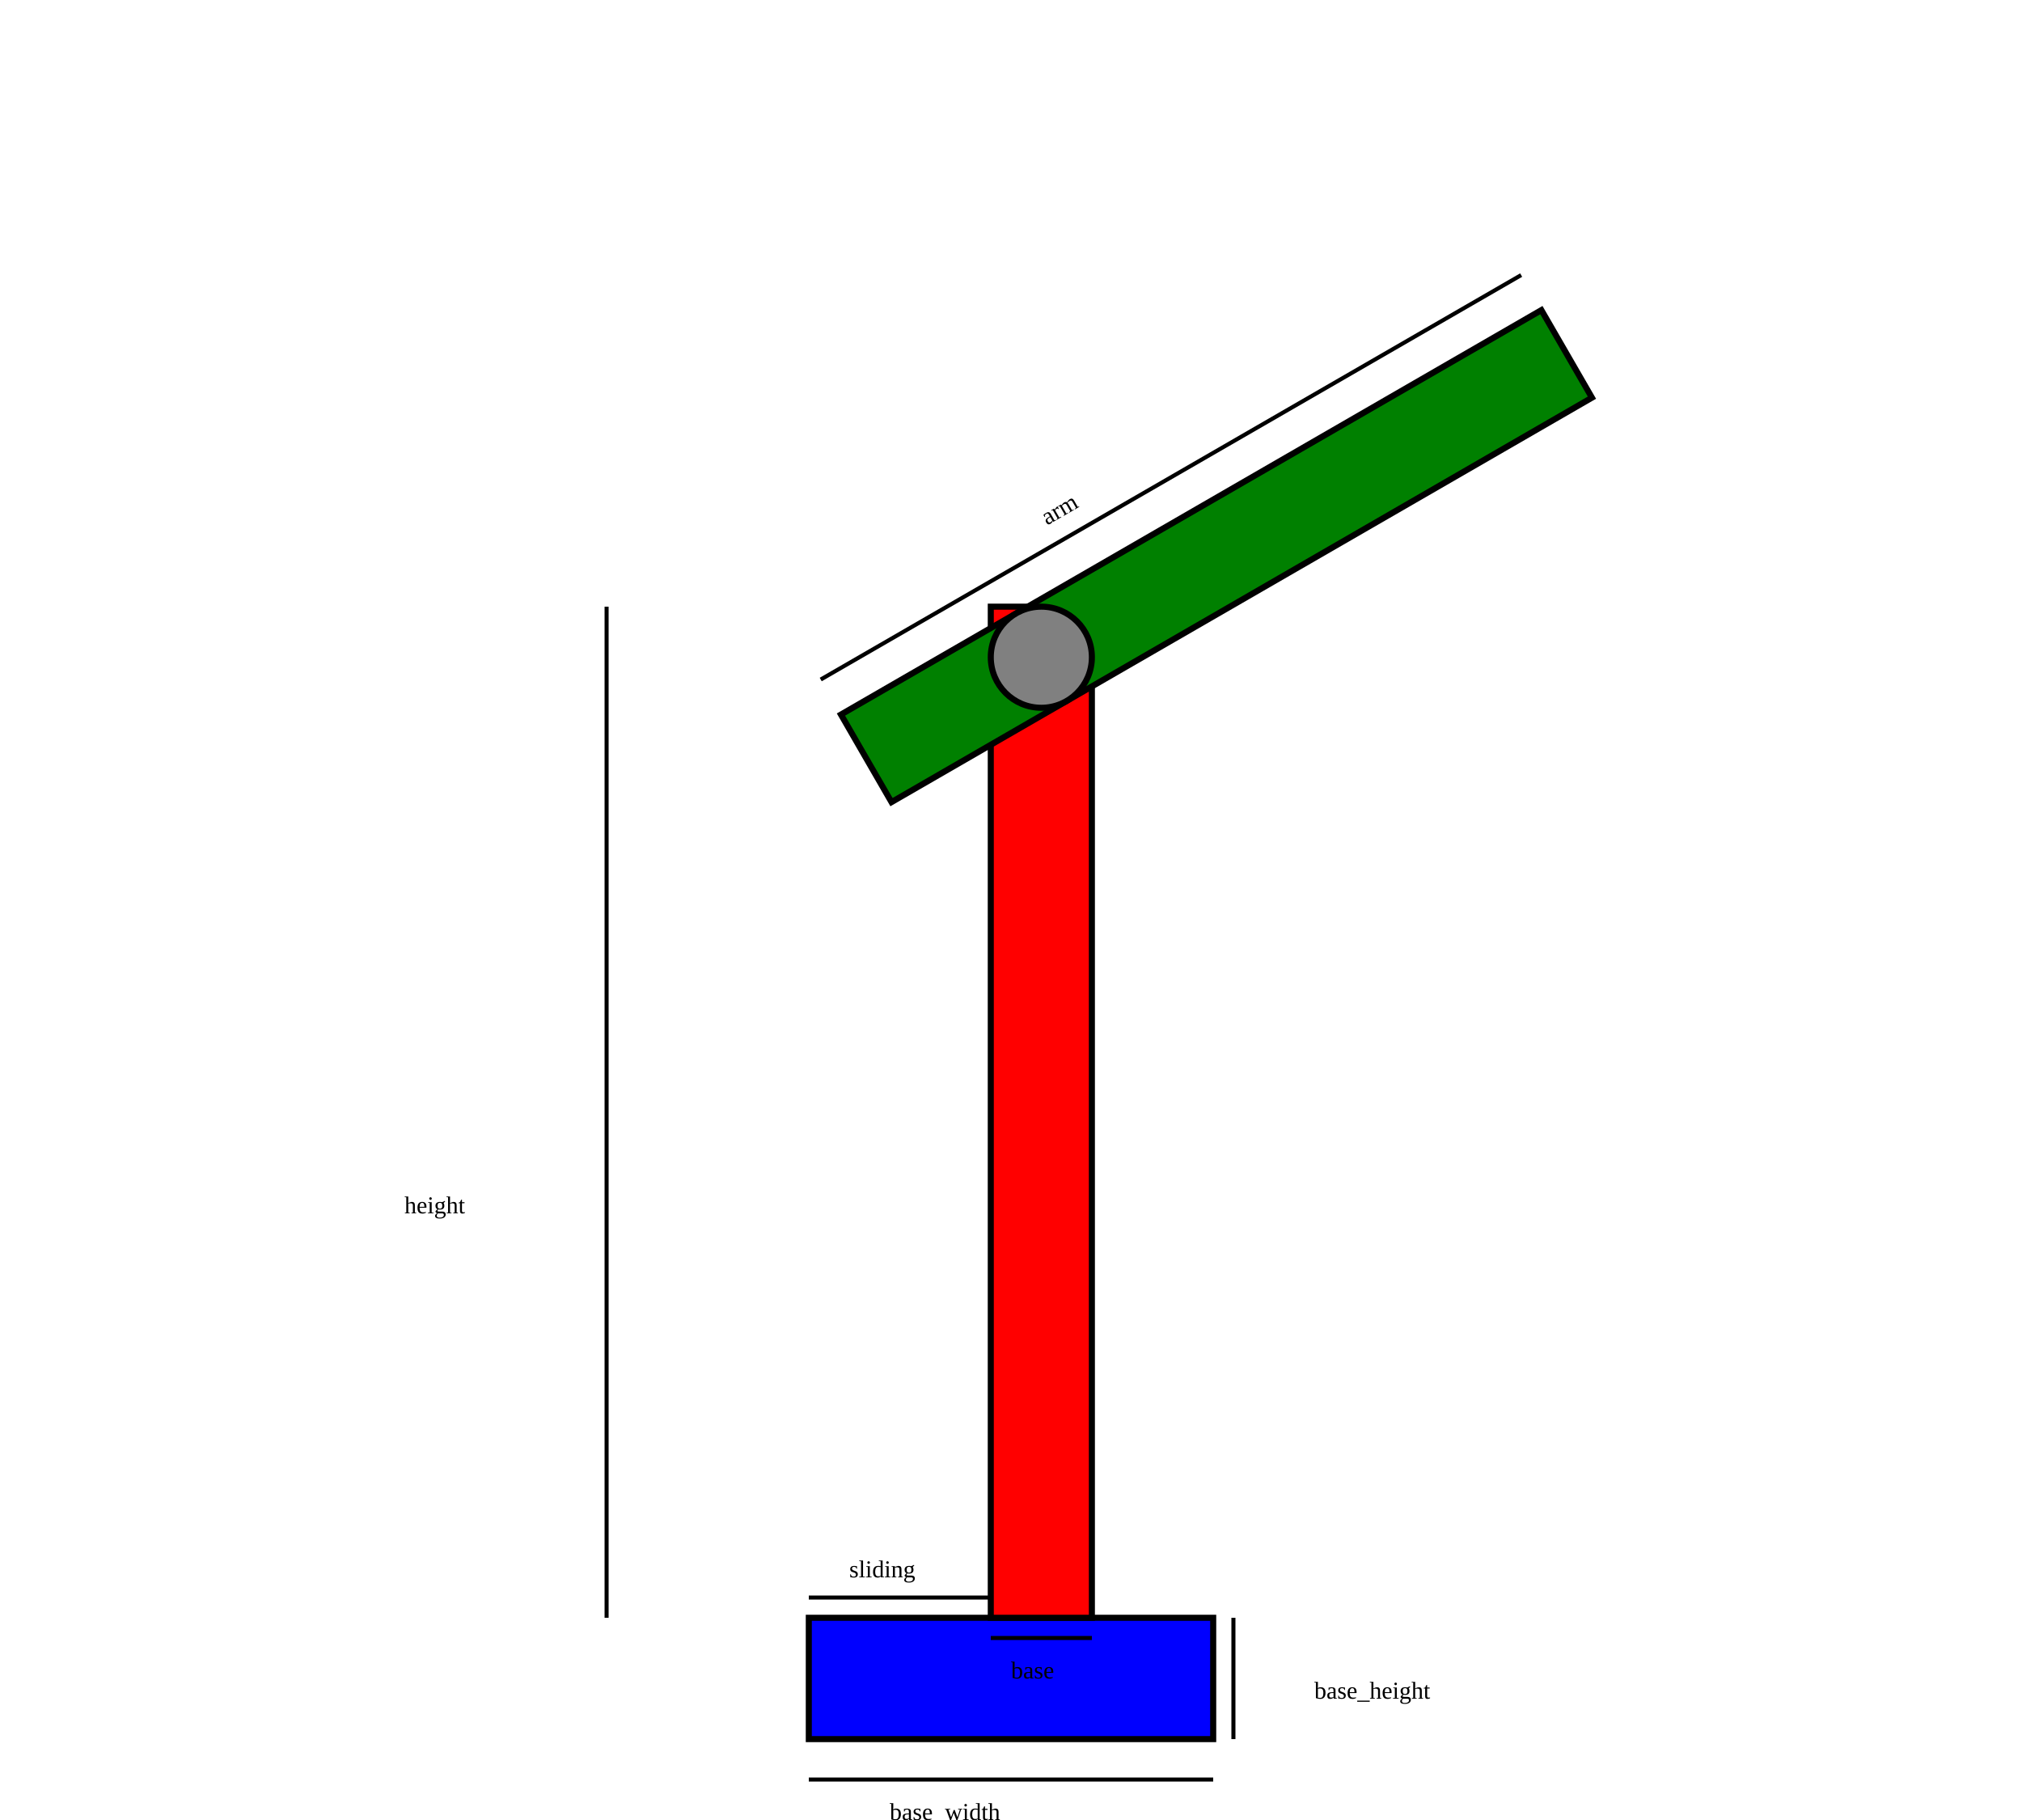
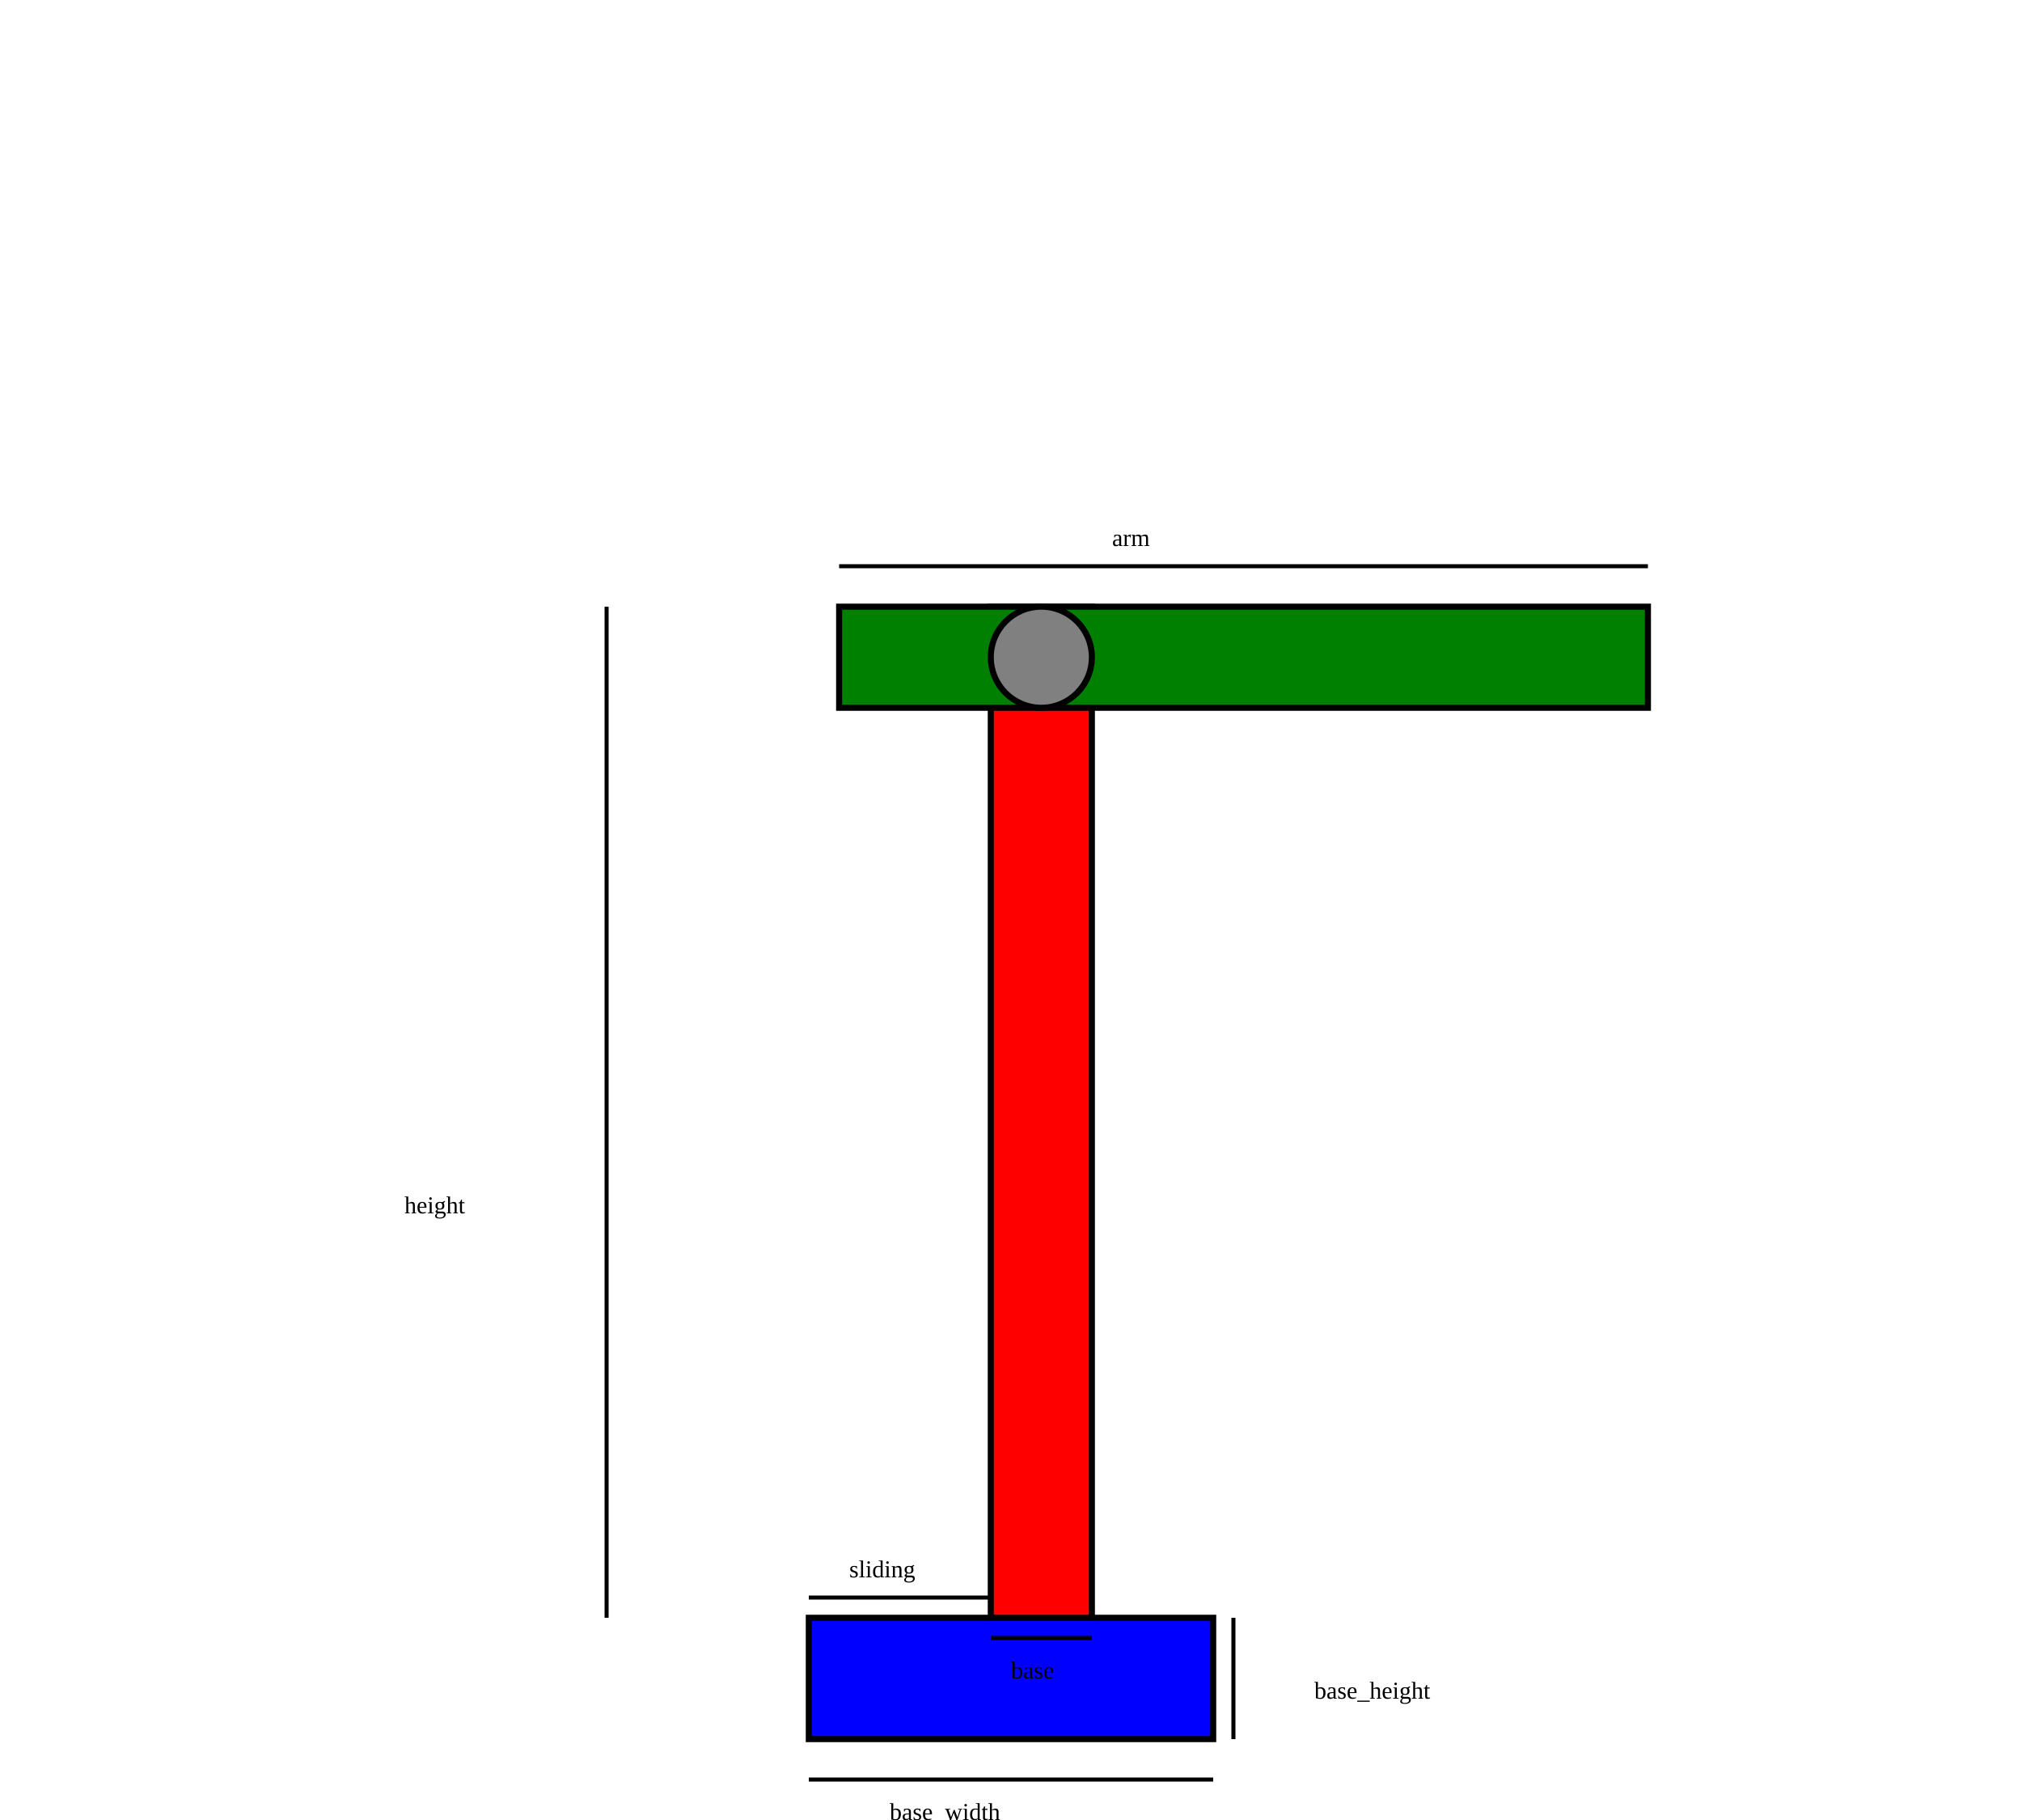
<svg xmlns="http://www.w3.org/2000/svg" width="1000" height="900">
  <g>
    <rect x="400" y="800" width="200" height="60" stroke="black" stroke-width="3" fill="blue" />
    <text x="440" y="900" fill="black"> base_width </text>
    <line x1="400" y1="880" x2="600" y2="880" stroke="black" stroke-width="2" />
    <text x="650" y="840" fill="black"> base_height </text>
    <line x1="610" y1="800" x2="610" y2="860" stroke="black" stroke-width="2" />
  </g>
  <g>
    <rect x="490" y="300" width="50" height="500" stroke="black" stroke-width="3" fill="red" />
    <text x="500" y="830" fill="black"> base </text>
    <line x1="490" y1="810" x2="540" y2="810" stroke="black" stroke-width="2" />
    <text x="200" y="600" fill="black"> height </text>
    <line x1="300" y1="300" x2="300" y2="800" stroke="black" stroke-width="2" />
  </g>
  <g>
    <line x1="400" y1="790" x2="490" y2="790" stroke="black" stroke-width="2" />
    <text x="420" y="780" fill="black"> sliding </text>
  </g>
-   <g transform="rotate(-30,515,325)">
+   <g transform="rotate(-0,515,325)">
    <rect x="415" y="300" width="400" height="50" stroke="black" stroke-width="3" fill="green" />
    <text x="550" y="270" fill="black"> arm </text>
    <line x1="415" y1="280" x2="815" y2="280" stroke="black" stroke-width="2" />
  </g>
  <circle cx="515" cy="325" r="25" stroke="black" stroke-width="3" fill="grey" />
</svg>
